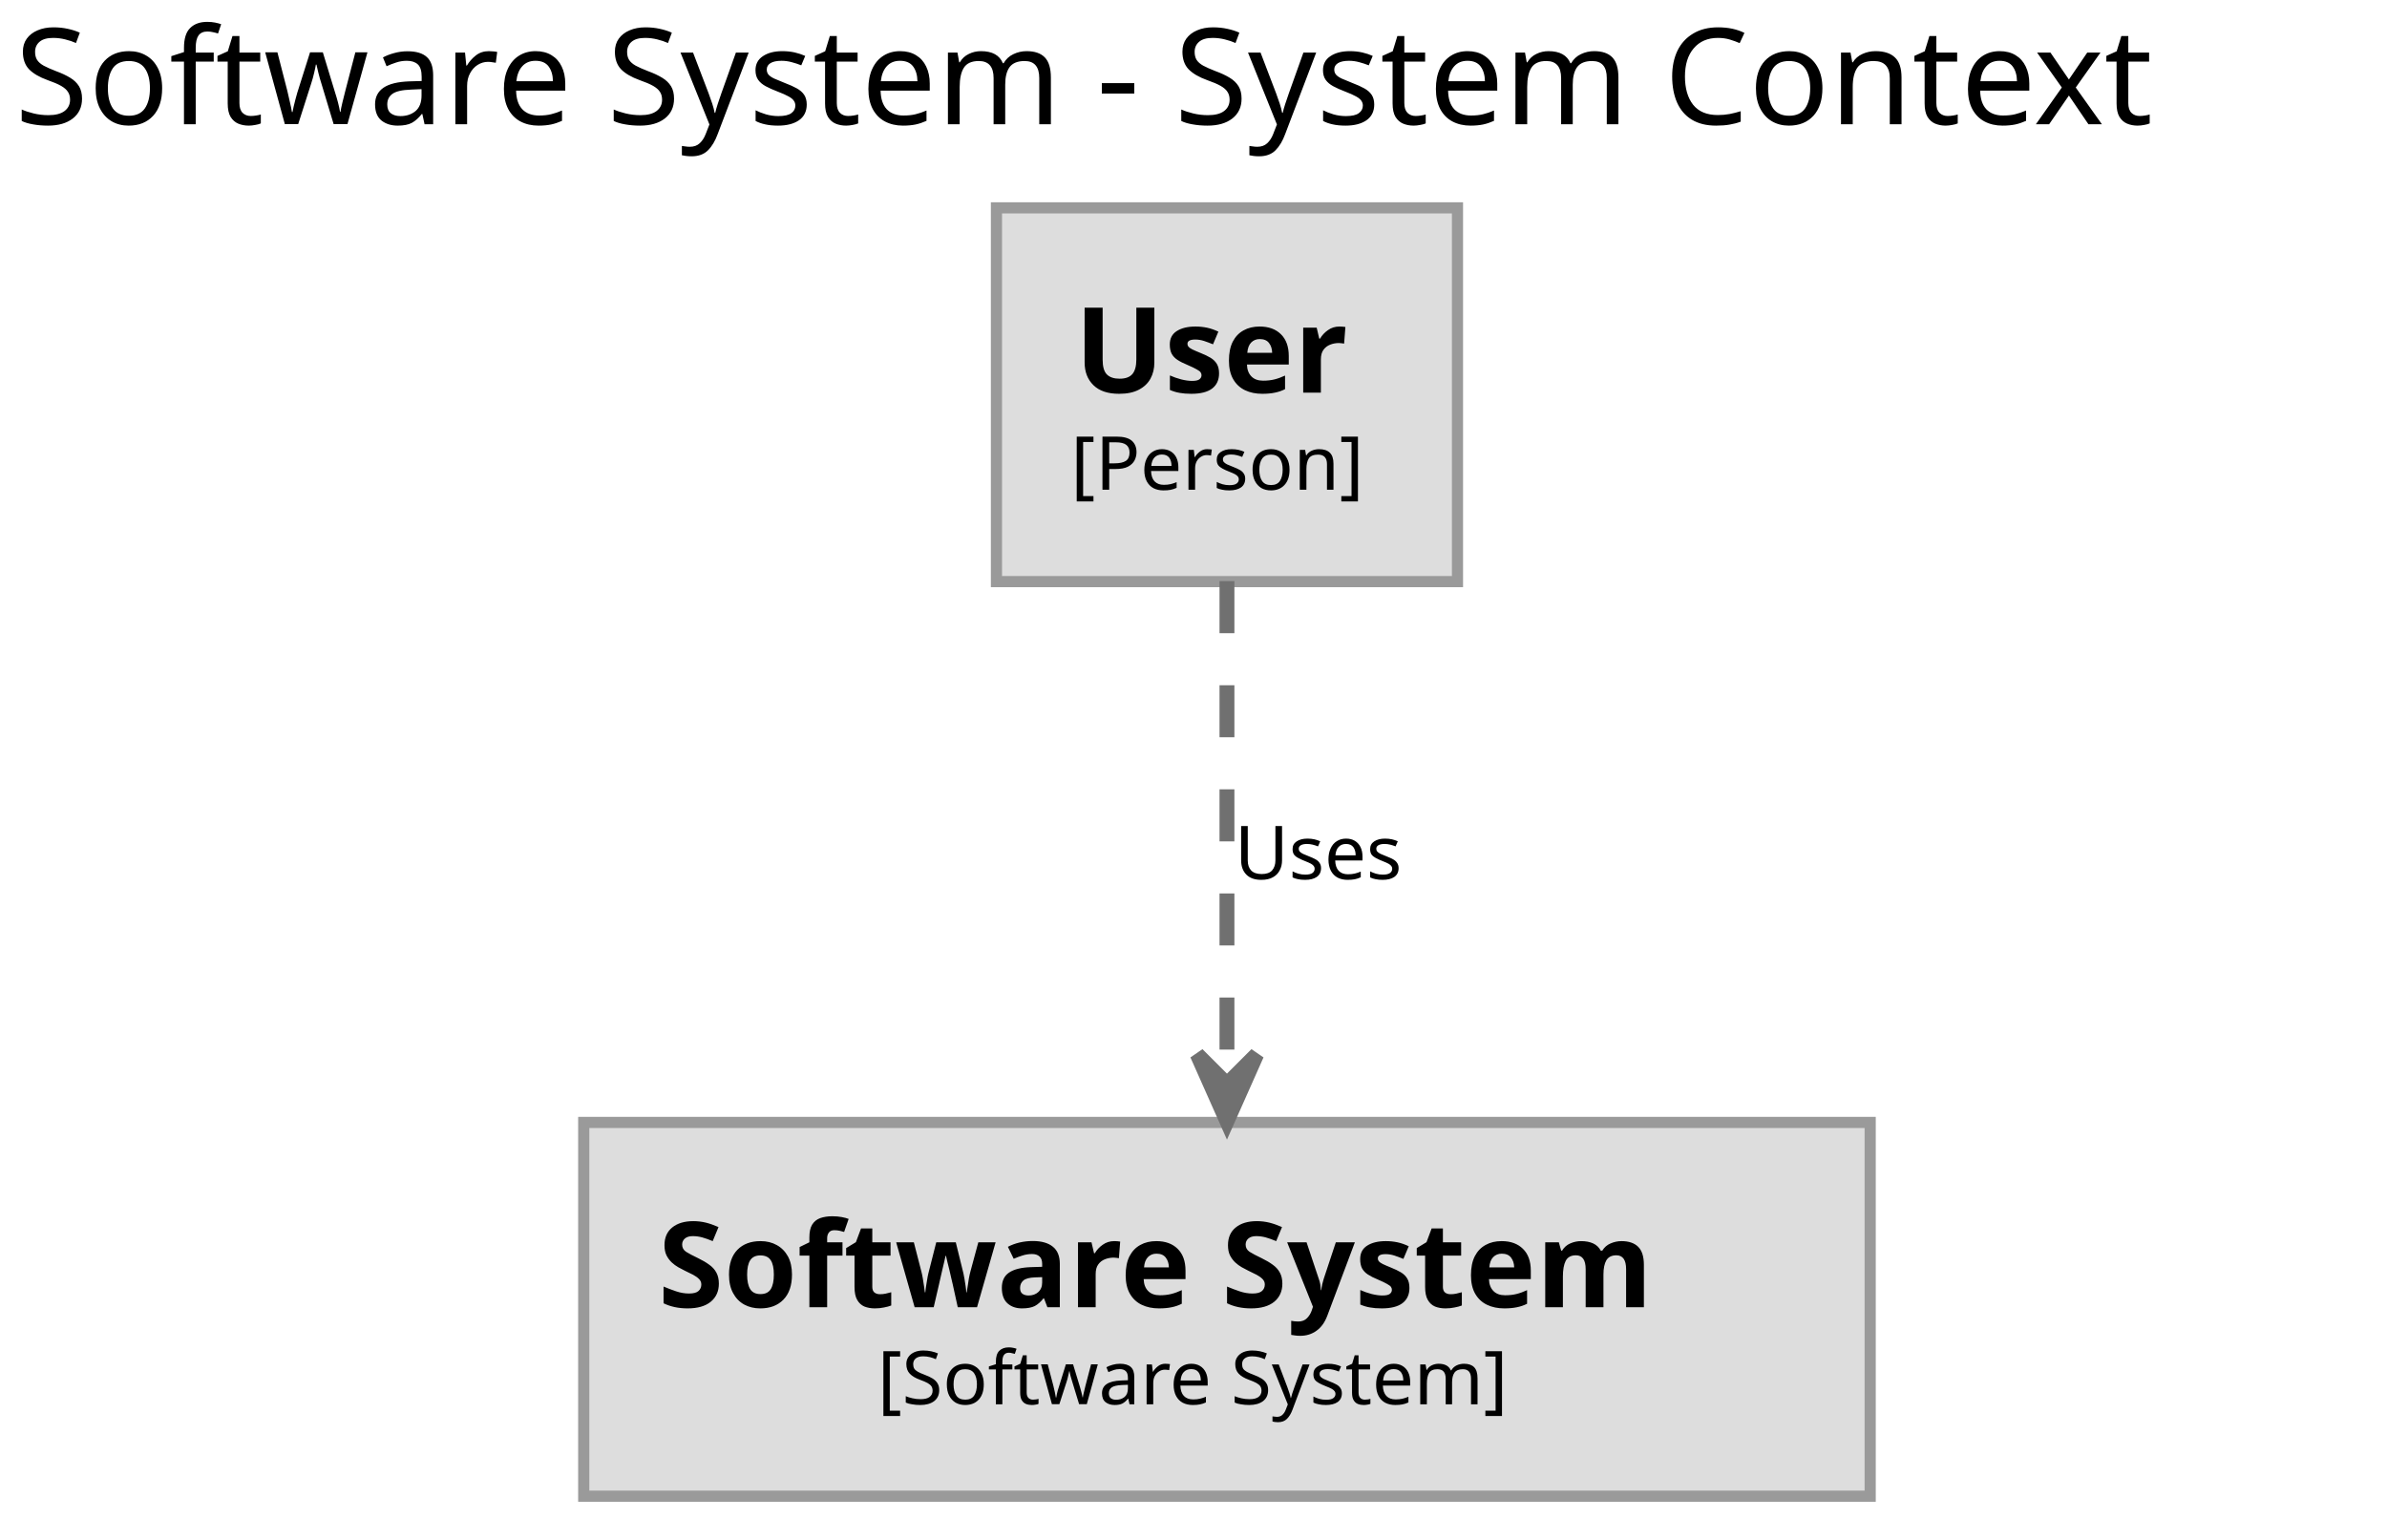
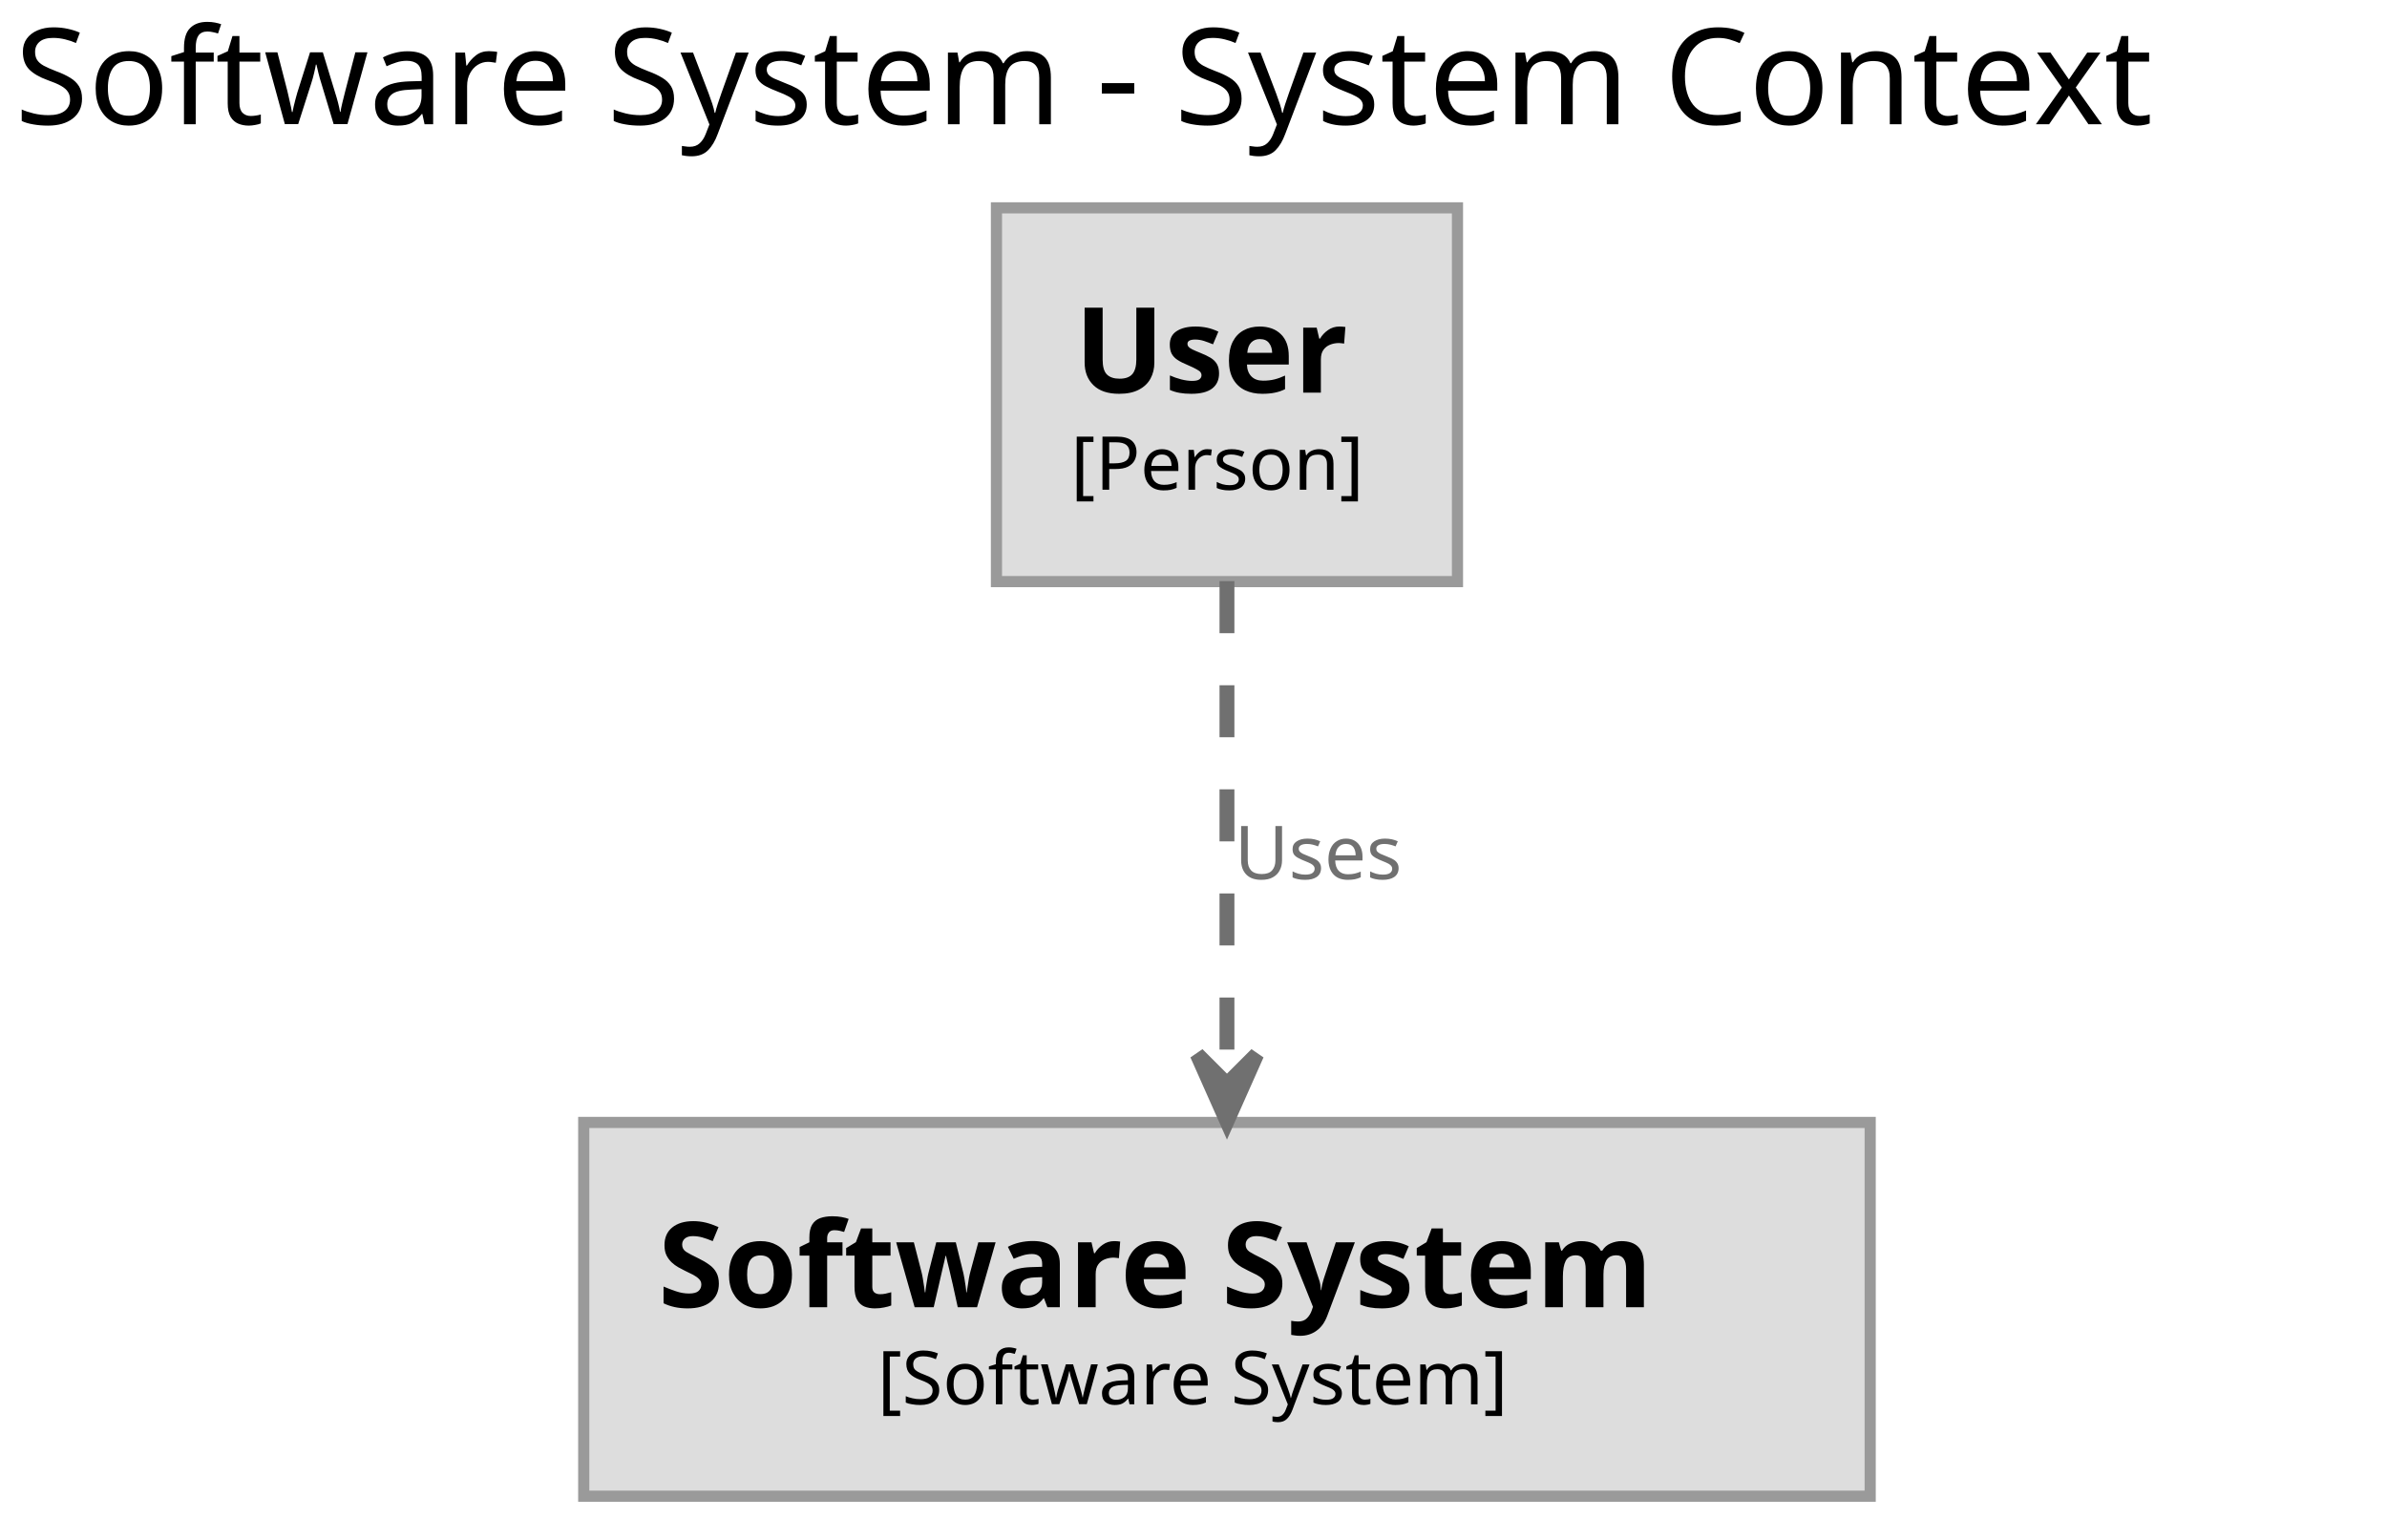
<svg xmlns="http://www.w3.org/2000/svg" contentScriptType="application/ecmascript" contentStyleType="text/css" height="207px" preserveAspectRatio="none" style="width:321px;height:207px;background:#FFFFFF;" version="1.1" viewBox="0 0 321 207" width="321px" zoomAndPan="magnify">
  <defs />
  <g>
    <text fill="#000000" font-family="sans-serif" font-size="18" lengthAdjust="spacing" textLength="312" x="2" y="16.708">Software System - System Context</text>
    <rect fill="#DDDDDD" height="50.266" style="stroke:#9A9A9A;stroke-width:1.5;" width="62" x="134" y="27.953" />
    <text fill="#000000" font-family="sans-serif" font-size="16" font-weight="bold" lengthAdjust="spacing" textLength="41" x="144.5" y="52.805">User</text>
    <text fill="#000000" font-family="sans-serif" font-size="10" lengthAdjust="spacing" textLength="42" x="144" y="65.86">[Person]</text>
    <rect fill="#DDDDDD" height="50.266" style="stroke:#9A9A9A;stroke-width:1.5;" width="173" x="78.5" y="150.953" />
    <text fill="#000000" font-family="sans-serif" font-size="16" font-weight="bold" lengthAdjust="spacing" textLength="153" x="88.5" y="175.805">Software System</text>
    <text fill="#000000" font-family="sans-serif" font-size="10" lengthAdjust="spacing" textLength="94" x="118" y="188.86">[Software System]</text>
-     <path d="M165,78.153 C165,97.603 165,125.003 165,145.693 " fill="none" id="1-to-2" style="stroke:#707070;stroke-width:2.0;stroke-dasharray:7.0,7.0;" />
+     <path d="M165,78.153 C165,97.603 165,125.003 165,145.693 " fill="none" id="User-to-SoftwareSystem" style="stroke:#707070;stroke-width:2.0;stroke-dasharray:7.0,7.0;" />
    <polygon fill="#707070" points="165,150.803,169,141.803,165,145.803,161,141.803,165,150.803" style="stroke:#707070;stroke-width:2.0;" />
-     <text fill="#000000" font-family="sans-serif" font-size="10" lengthAdjust="spacing" textLength="24" x="166" y="118.235">Uses</text>
+     <text fill="#707070" font-family="sans-serif" font-size="10" lengthAdjust="spacing" textLength="24" x="166" y="118.235">Uses</text>
  </g>
</svg>
